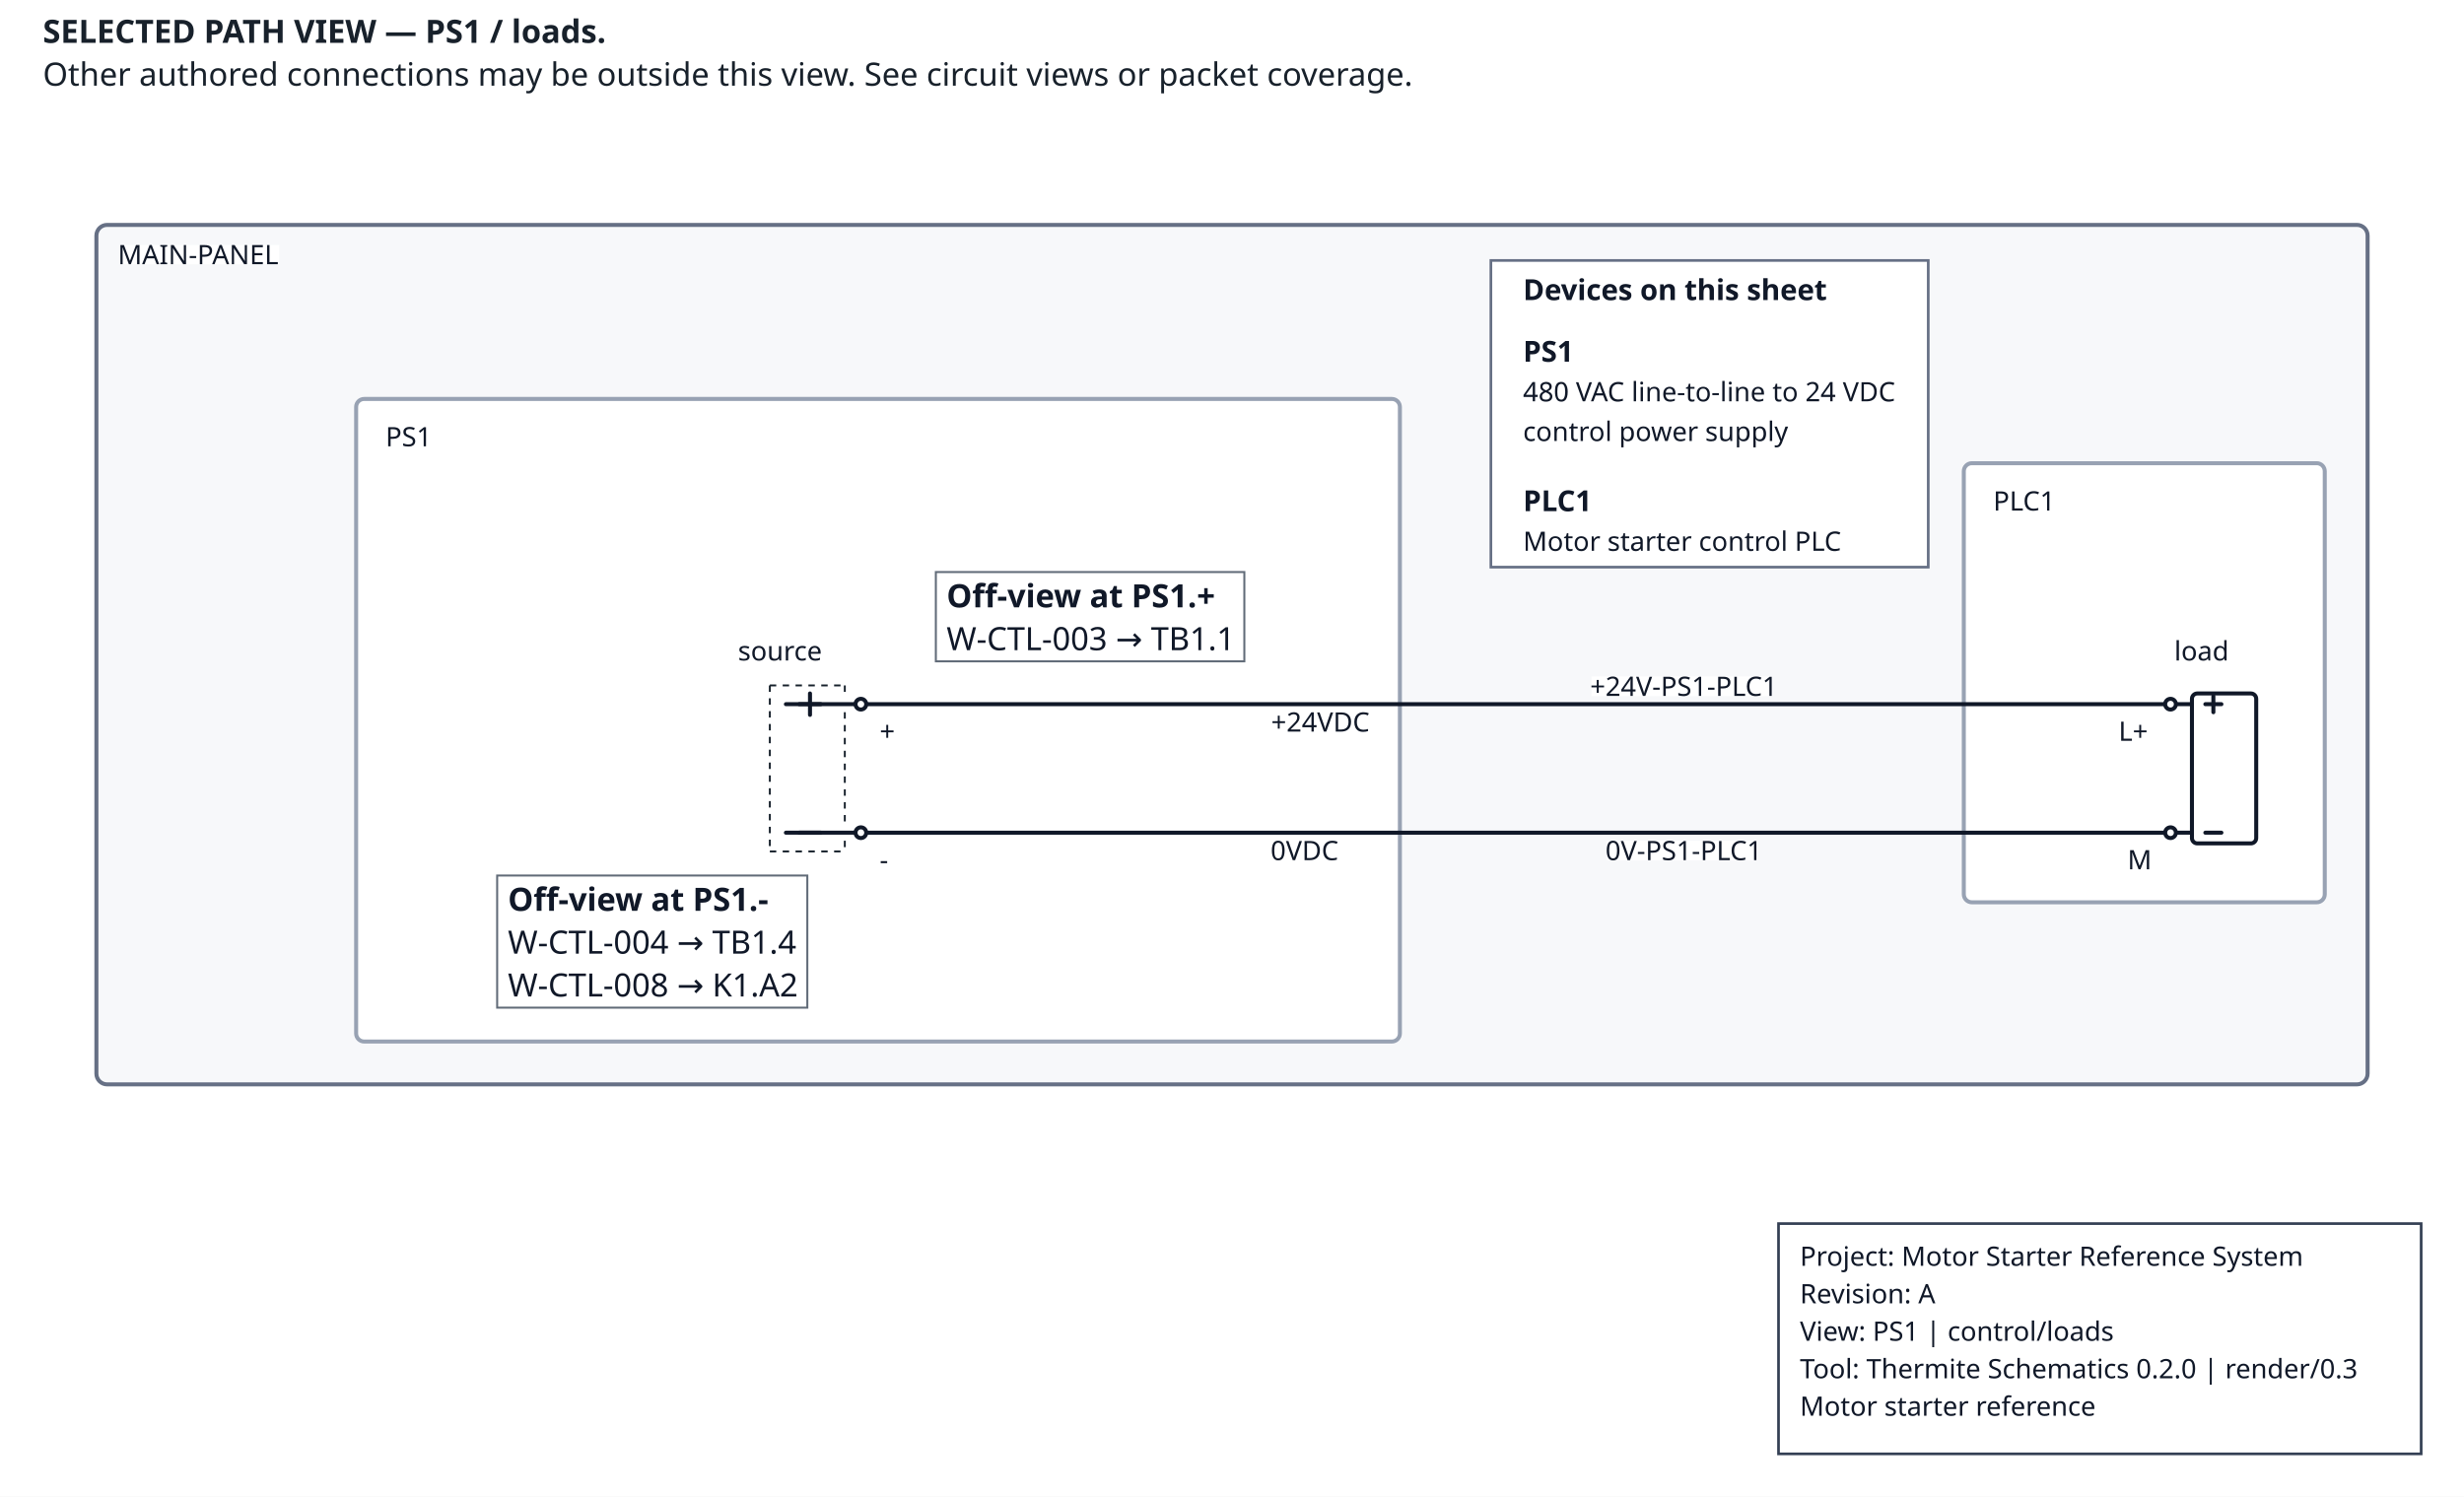
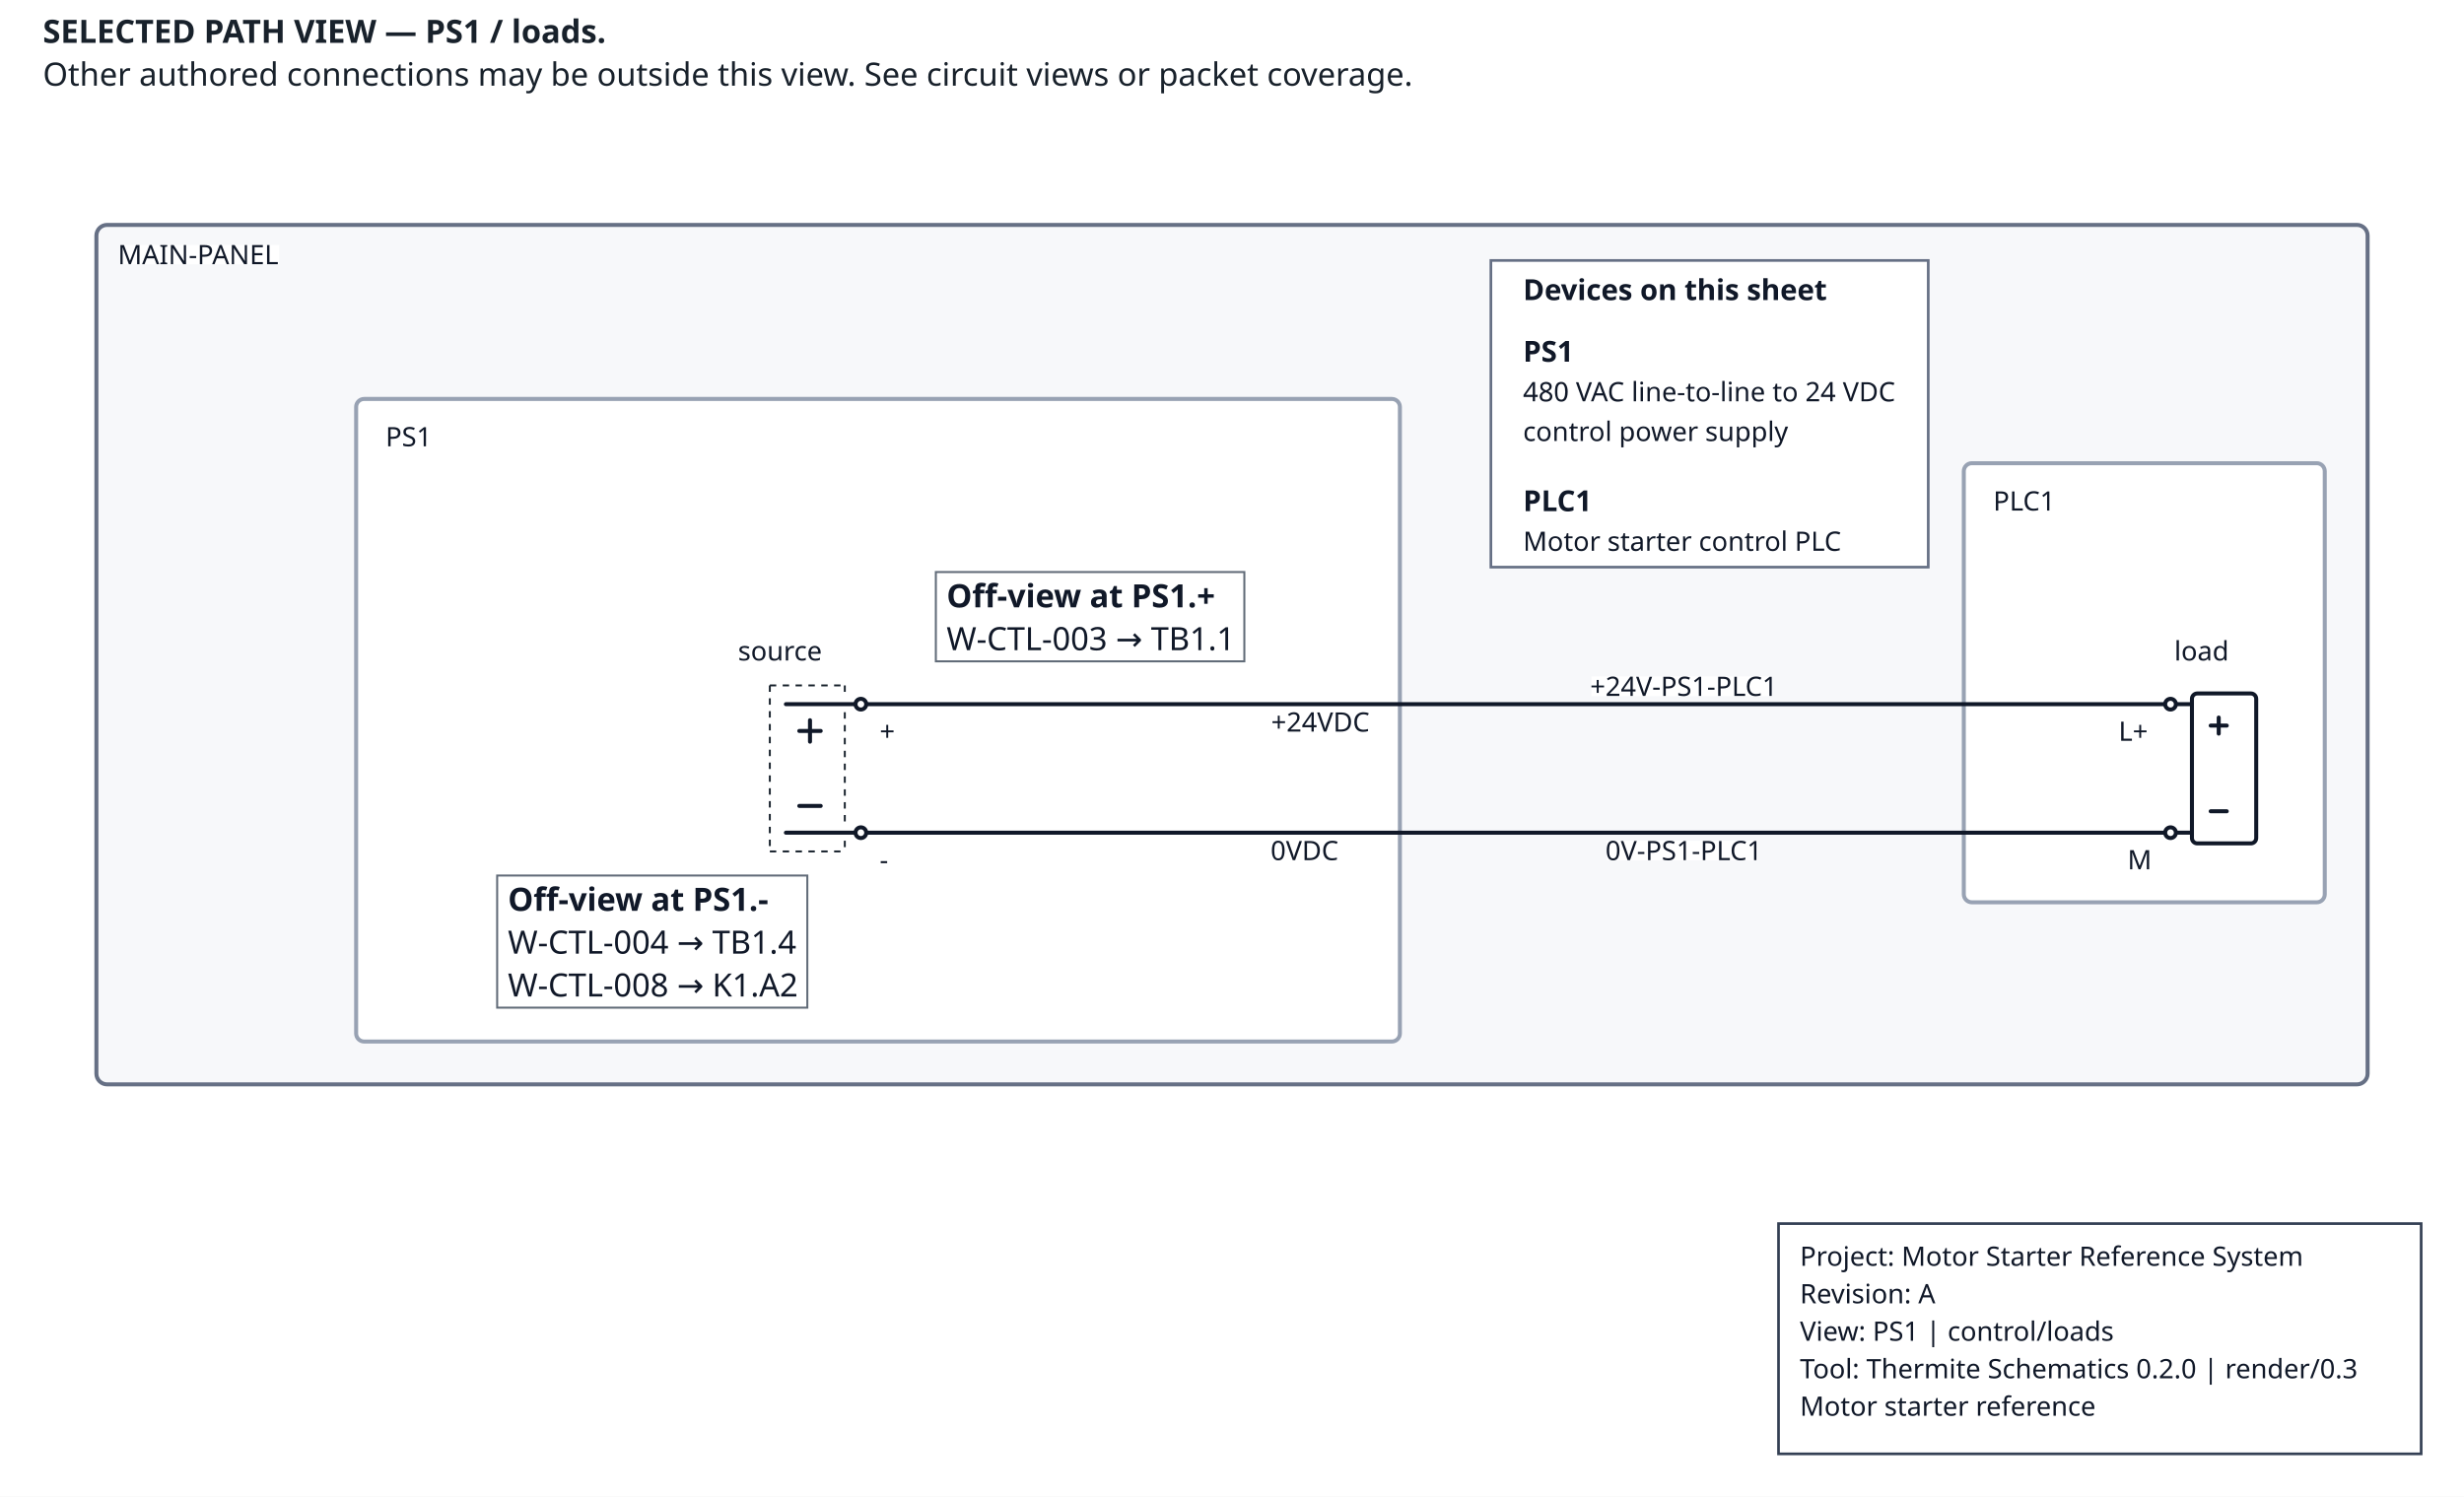
<svg xmlns="http://www.w3.org/2000/svg" version="1.1" viewBox="0 0 920.2 559" width="920.2" height="559" role="img" aria-label="loads schematic: PS1" data-project-name="Motor Starter Reference System" data-project-revision="A" data-tool-version="0.2.0" data-view-format="schematic-view/0.2" data-view-family="control" data-view-intent="loads" data-view-flow="left-to-right" data-renderer-version="render/0.3" data-symbol-catalog-version="ais-symbols/0.3" data-layout-config-version="elk-layered/0.4+elkjs-0.12.0" data-root-device-uid="33a15867-296b-40e4-a56b-15282f131b4c">
  <style>.location-frame{fill:#f7f8fa;stroke:#667085;stroke-width:1.5}.device-frame{fill:#fff;stroke:#98a2b3;stroke-width:1.5}.net-path{fill:none;stroke:#101828;stroke-width:1.5;stroke-linecap:square;stroke-linejoin:miter}.boundary-path{fill:none;stroke:#475467;stroke-width:1.5;stroke-linecap:square;stroke-linejoin:miter}.symbol-body,.symbol-operator,.symbol-actuator,.symbol-annotation{fill:none;stroke:#101828;stroke-width:1.5;stroke-linecap:round;stroke-linejoin:round}.symbol-terminal{fill:#fff;stroke:#101828;stroke-width:1.5}.terminal-marker{fill:#fff;stroke:#101828;stroke-width:1.5}.junction-dot{fill:#101828;stroke:none}.label-background{fill:#fff;stroke:none}.label-text{fill:#101828;stroke:none}</style>
  <defs>
    <clipPath id="clip-005b0022006c006100620065006c0022002c00220064006500760069006300650022002c0022005b005c0022006400650076006900630065005c0022002c005c002200380031003100340038006100640033002d0038006300300033002d0034006300380064002d0038006300370030002d003600620033003300620062003300620030003200360036005c0022005d0022002c00220064006500760069006300650022005d" clipPathUnits="userSpaceOnUse">
      <rect width="32.157" height="15.357" x="740.722" y="132.322" />
    </clipPath>
    <clipPath id="clip-005b0022006c006100620065006c0022002c00220064006500760069006300650022002c0022005b005c0022006400650076006900630065005c0022002c005c002200330033006100310035003800360037002d0032003900360062002d0034003000650034002d0061003500360062002d003100350032003800320066003100330031006200340063005c0022005d0022002c00220064006500760069006300650022005d" clipPathUnits="userSpaceOnUse">
      <rect width="25.957" height="15.357" x="140.322" y="108.322" />
    </clipPath>
    <clipPath id="clip-005b0022006c006100620065006c0022002c002200650064006700650022002c0022005b005c00220077006900720065005c0022002c005c002200350062003700300064003700650063002d0031006100380066002d0034006400350033002d0061003600300062002d006500300037003700610038006600660062003100300064005c0022005d0022002c00220063006f006e0064007500630074006f00720022005d" clipPathUnits="userSpaceOnUse">
      <rect width="87.957" height="15.357" x="584.122" y="197.322" />
    </clipPath>
    <clipPath id="clip-005b0022006c006100620065006c0022002c002200650064006700650022002c0022005b005c00220077006900720065005c0022002c005c002200350062003700300064003700650063002d0031006100380066002d0034006400350033002d0061003600300062002d006500300037003700610038006600660062003100300064005c0022005d0022002c0022006e006500740022005d" clipPathUnits="userSpaceOnUse">
      <rect width="44.557" height="15.357" x="470.922" y="217.322" />
    </clipPath>
    <clipPath id="clip-005b0022006c006100620065006c0022002c002200650064006700650022002c0022005b005c00220077006900720065005c0022002c005c002200300030006600380066006400650036002d0035003500610064002d0034006200380032002d0038006200660062002d006100630033006100300032003600380031003600310061005c0022005d0022002c00220063006f006e0064007500630074006f00720022005d" clipPathUnits="userSpaceOnUse">
      <rect width="75.557" height="15.357" x="590.322" y="265.322" />
    </clipPath>
    <clipPath id="clip-005b0022006c006100620065006c0022002c002200650064006700650022002c0022005b005c00220077006900720065005c0022002c005c002200300030006600380066006400650036002d0035003500610064002d0034006200380032002d0038006200660062002d006100630033006100300032003600380031003600310061005c0022005d0022002c0022006e006500740022005d" clipPathUnits="userSpaceOnUse">
      <rect width="32.157" height="15.357" x="470.922" y="265.322" />
    </clipPath>
    <clipPath id="clip-005b0022006c006100620065006c0022002c0022006c006f0063006100740069006f006e0022002c0022005b005c0022006c006f0063006100740069006f006e005c0022002c005c00220061007500740068006f007200650064005c0022002c005c0022004d00410049004e002d00500041004e0045004c005c0022005d0022002c0022006c006f0063006100740069006f006e0022005d" clipPathUnits="userSpaceOnUse">
      <rect width="69.357" height="15.357" x="40.322" y="40.322" />
    </clipPath>
    <clipPath id="clip-005b0022006c006100620065006c0022002c00220070006f007200740022002c0022005b005c00220070006f00720074005c0022002c005c0022005b005c005c005c002200660075006e006300740069006f006e005c005c005c0022002c005c005c005c002200380031003100340038006100640033002d0038006300300033002d0034006300380064002d0038006300370030002d003600620033003300620062003300620030003200360036005c005c005c0022002c005c005c005c00220073007500700070006c0079005c005c005c0022005d005c0022002c005c00220070006f007300690074006900760065005c0022005d0022002c0022007400650072006d0069006e0061006c0022005d" clipPathUnits="userSpaceOnUse">
      <rect width="19.757" height="15.357" x="787.522" y="218.322" />
    </clipPath>
    <clipPath id="clip-005b0022006c006100620065006c0022002c00220070006f007200740022002c0022005b005c00220070006f00720074005c0022002c005c0022005b005c005c005c002200660075006e006300740069006f006e005c005c005c0022002c005c005c005c002200380031003100340038006100640033002d0038006300300033002d0034006300380064002d0038006300370030002d003600620033003300620062003300620030003200360036005c005c005c0022002c005c005c005c00220073007500700070006c0079005c005c005c0022005d005c0022002c005c002200720065007400750072006e005c0022005d0022002c0022007400650072006d0069006e0061006c0022005d" clipPathUnits="userSpaceOnUse">
      <rect width="16.427" height="15.357" x="790.852" y="266.322" />
    </clipPath>
    <clipPath id="clip-005b0022006c006100620065006c0022002c00220070006f007200740022002c0022005b005c00220070006f00720074005c0022002c005c0022005b005c005c005c002200660075006e006300740069006f006e005c005c005c0022002c005c005c005c002200330033006100310035003800360037002d0032003900360062002d0034003000650034002d0061003500360062002d003100350032003800320066003100330031006200340063005c005c005c0022002c005c005c005c002200640063005f006f00750074007000750074005c005c005c0022005d005c0022002c005c00220070006f007300690074006900760065005c0022005d0022002c0022007400650072006d0069006e0061006c0022005d" clipPathUnits="userSpaceOnUse">
      <rect width="13.557" height="15.357" x="324.822" y="218.322" />
    </clipPath>
    <clipPath id="clip-005b0022006c006100620065006c0022002c00220070006f007200740022002c0022005b005c00220070006f00720074005c0022002c005c0022005b005c005c005c002200660075006e006300740069006f006e005c005c005c0022002c005c005c005c002200330033006100310035003800360037002d0032003900360062002d0034003000650034002d0061003500360062002d003100350032003800320066003100330031006200340063005c005c005c0022002c005c005c005c002200640063005f006f00750074007000750074005c005c005c0022005d005c0022002c005c002200720065007400750072006e005c0022005d0022002c0022007400650072006d0069006e0061006c0022005d" clipPathUnits="userSpaceOnUse">
      <rect width="13.557" height="15.357" x="324.822" y="266.322" />
    </clipPath>
    <clipPath id="clip-005b0022006c006100620065006c0022002c002200730079006d0062006f006c0022002c0022005b005c002200660075006e006300740069006f006e005c0022002c005c002200380031003100340038006100640033002d0038006300300033002d0034006300380064002d0038006300370030002d003600620033003300620062003300620030003200360036005c0022002c005c00220073007500700070006c0079005c0022005d0022002c002200660075006e006300740069006f006e0022005d" clipPathUnits="userSpaceOnUse">
      <rect width="44.557" height="15.357" x="808.322" y="188.322" />
    </clipPath>
    <clipPath id="clip-005b0022006c006100620065006c0022002c002200730079006d0062006f006c0022002c0022005b005c002200660075006e006300740069006f006e005c0022002c005c002200330033006100310035003800360037002d0032003900360062002d0034003000650034002d0061003500360062002d003100350032003800320066003100330031006200340063005c0022002c005c002200640063005f006f00750074007000750074005c0022005d0022002c002200660075006e006300740069006f006e0022005d" clipPathUnits="userSpaceOnUse">
      <rect width="63.157" height="15.357" x="271.922" y="188.322" />
    </clipPath>
  </defs>
  <rect width="920.2" height="559" class="canvas-background" x="0" y="0" fill="#ffffff" />
  <g class="selected-view-notice" data-selected-view-notice="true">
    <text x="16" y="16" fill="#18212b" font-family="Thermite Sans, Thermite Math, sans-serif" font-size="12" font-weight="700">SELECTED PATH VIEW — PS1 / loads.</text>
    <text x="16" y="32" fill="#18212b" font-family="Thermite Sans, Thermite Math, sans-serif" font-size="12">Other authored connections may be outside this view. See circuit views or packet coverage.</text>
  </g>
  <g transform="translate(0 48)">
    <g id="location-0061007500740068006f007200650064--004d00410049004e002d00500041004e0045004c" class="location-group" data-location="MAIN-PANEL">
      <rect width="848.2" height="321" class="location-frame" x="36" y="36" rx="4" ry="4" />
    </g>
    <g id="device-00330033006100310035003800360037002d0032003900360062002d0034003000650034002d0061003500360062002d003100350032003800320066003100330031006200340063" class="device-group" data-location="MAIN-PANEL" data-device-uid="33a15867-296b-40e4-a56b-15282f131b4c" data-designation="PS1" data-type-id="core:psu-24vdc">
      <rect width="389.8" height="240" class="device-frame" x="133" y="101" rx="3" ry="3" />
    </g>
    <g id="device-00380031003100340038006100640033002d0038006300300033002d0034006300380064002d0038006300370030002d003600620033003300620062003300620030003200360036" class="device-group" data-location="MAIN-PANEL" data-device-uid="81148ad3-8c03-4c8d-8c70-6b33bb3b0266" data-designation="PLC1" data-type-id="core:plc-compact">
      <rect width="134.8" height="164" class="device-frame" x="733.4" y="125" rx="3" ry="3" />
    </g>
    <g id="net-006e00650074003a007300680061003200350036003a0033006400310033003700370036003100650035003800620034003400350065006400320036003700650030003900310066003000340063006100640037003800320061006300640063006500630032006600360061003900660037003600320035003900340035003300310034003700360064003500340032003000320061" class="net-group" data-net-id="net:sha256:3d137761e58b445ed267e091f04cad782acdcec2f6a9f762594531476d54202a" data-potential-uid="46be3efd-17b7-43ee-bb9d-a019c4fb2cdd" data-potential-name="+24VDC">
      <path id="wire-00350062003700300064003700650063002d0031006100380066002d0034006400350033002d0061003600300062002d006500300037003700610038006600660062003100300064" class="net-path wire-path" d="M 321.5 215 H 810.6" data-designation="W-CTL-001" data-net-id="net:sha256:3d137761e58b445ed267e091f04cad782acdcec2f6a9f762594531476d54202a" data-wire-uid="5b70d7ec-1a8f-4d53-a60b-e077a8ffb10d" data-edge-key="edge-005b002200770069007200650022002c002200350062003700300064003700650063002d0031006100380066002d0034006400350033002d0061003600300062002d0065003000370037006100380066006600620031003000640022005d" data-route-source-port-key="port-005b00220070006f007200740022002c0022005b005c002200660075006e006300740069006f006e005c0022002c005c002200330033006100310035003800360037002d0032003900360062002d0034003000650034002d0061003500360062002d003100350032003800320066003100330031006200340063005c0022002c005c002200640063005f006f00750074007000750074005c0022005d0022002c00220070006f0073006900740069007600650022005d" data-route-target-port-key="port-005b00220070006f007200740022002c0022005b005c002200660075006e006300740069006f006e005c0022002c005c002200380031003100340038006100640033002d0038006300300033002d0034006300380064002d0038006300370030002d003600620033003300620062003300620030003200360036005c0022002c005c00220073007500700070006c0079005c0022005d0022002c00220070006f0073006900740069007600650022005d" data-source-device-uid="81148ad3-8c03-4c8d-8c70-6b33bb3b0266" data-source-terminal-key="L+" data-target-device-uid="33a15867-296b-40e4-a56b-15282f131b4c" data-target-terminal-key="+" />
    </g>
    <g id="net-006e00650074003a007300680061003200350036003a0037003200610030003100350066003000380032003100360066003300380061003000360037006500660061003900640063006300350066003700360061006400320065006400390032003400360063006200350036003400660030003700640063006400320061006200610065006400340035003700630033003600360064" class="net-group" data-net-id="net:sha256:72a015f08216f38a067efa9dcc5f76ad2ed9246cb564f07dcd2abaed457c366d" data-potential-uid="aaccbc22-3208-42dd-ae26-54dce0250f8d" data-potential-name="0VDC">
      <path id="wire-00300030006600380066006400650036002d0035003500610064002d0034006200380032002d0038006200660062002d006100630033006100300032003600380031003600310061" class="net-path wire-path" d="M 321.5 263 H 810.6" data-designation="W-CTL-002" data-net-id="net:sha256:72a015f08216f38a067efa9dcc5f76ad2ed9246cb564f07dcd2abaed457c366d" data-wire-uid="00f8fde6-55ad-4b82-8bfb-ac3a0268161a" data-edge-key="edge-005b002200770069007200650022002c002200300030006600380066006400650036002d0035003500610064002d0034006200380032002d0038006200660062002d0061006300330061003000320036003800310036003100610022005d" data-route-source-port-key="port-005b00220070006f007200740022002c0022005b005c002200660075006e006300740069006f006e005c0022002c005c002200330033006100310035003800360037002d0032003900360062002d0034003000650034002d0061003500360062002d003100350032003800320066003100330031006200340063005c0022002c005c002200640063005f006f00750074007000750074005c0022005d0022002c002200720065007400750072006e0022005d" data-route-target-port-key="port-005b00220070006f007200740022002c0022005b005c002200660075006e006300740069006f006e005c0022002c005c002200380031003100340038006100640033002d0038006300300033002d0034006300380064002d0038006300370030002d003600620033003300620062003300620030003200360036005c0022002c005c00220073007500700070006c0079005c0022005d0022002c002200720065007400750072006e0022005d" data-source-device-uid="81148ad3-8c03-4c8d-8c70-6b33bb3b0266" data-source-terminal-key="M" data-target-device-uid="33a15867-296b-40e4-a56b-15282f131b4c" data-target-terminal-key="-" />
    </g>
    <g id="function-00330033006100310035003800360037002d0032003900360062002d0034003000650034002d0061003500360062002d003100350032003800320066003100330031006200340063--00640063005f006f00750074007000750074" class="symbol function-symbol source" transform="translate(285.5 207)" data-symbol-id="ais:power-source-dc" data-device-uid="33a15867-296b-40e4-a56b-15282f131b4c" data-function-key="dc_output">
      <line class="symbol-enclosure" x1="2" y1="1" x2="2" y2="63" fill="none" stroke="#17212b" stroke-width="0.72" stroke-dasharray="2.4 2.4" />
      <line class="symbol-enclosure" x1="30" y1="1" x2="30" y2="5" fill="none" stroke="#17212b" stroke-width="0.72" stroke-dasharray="2.4 2.4" />
      <line class="symbol-enclosure" x1="30" y1="11" x2="30" y2="53" fill="none" stroke="#17212b" stroke-width="0.72" stroke-dasharray="2.4 2.4" />
      <line class="symbol-enclosure" x1="30" y1="59" x2="30" y2="63" fill="none" stroke="#17212b" stroke-width="0.72" stroke-dasharray="2.4 2.4" />
      <line class="symbol-enclosure" x1="2" y1="1" x2="30" y2="1" fill="none" stroke="#17212b" stroke-width="0.72" stroke-dasharray="2.4 2.4" />
      <line class="symbol-enclosure" x1="2" y1="63" x2="30" y2="63" fill="none" stroke="#17212b" stroke-width="0.72" stroke-dasharray="2.4 2.4" />
      <line class="symbol-body" x1="8" y1="8" x2="36" y2="8" />
      <line class="symbol-body" x1="8" y1="56" x2="36" y2="56" />
-       <line class="symbol-annotation" x1="13" y1="8" x2="21" y2="8" />
-       <line class="symbol-annotation" x1="17" y1="4" x2="17" y2="12" />
-       <line class="symbol-annotation" x1="13" y1="56" x2="21" y2="56" />
+       <line class="symbol-annotation" x1="13" y1="18" x2="21" y2="18" data-symbol-port-id="positive" data-symbol-qualifier="polarity" data-polarity="positive" />
+       <line class="symbol-annotation" x1="17" y1="14" x2="17" y2="22" data-symbol-port-id="positive" data-symbol-qualifier="polarity" data-polarity="positive" />
+       <line class="symbol-annotation" x1="13" y1="46" x2="21" y2="46" data-symbol-port-id="return" data-symbol-qualifier="polarity" data-polarity="negative" />
      <circle id="terminal-00330033006100310035003800360037002d0032003900360062002d0034003000650034002d0061003500360062002d003100350032003800320066003100330031006200340063--002b--0070006f007300690074006900760065" class="terminal-marker" cx="36" cy="8" r="2" data-device-uid="33a15867-296b-40e4-a56b-15282f131b4c" data-designation="PS1" data-terminal-key="+" data-member-function-key="dc_output" data-net-id="net:sha256:3d137761e58b445ed267e091f04cad782acdcec2f6a9f762594531476d54202a" />
      <circle id="terminal-00330033006100310035003800360037002d0032003900360062002d0034003000650034002d0061003500360062002d003100350032003800320066003100330031006200340063--002d--00720065007400750072006e" class="terminal-marker" cx="36" cy="56" r="2" data-device-uid="33a15867-296b-40e4-a56b-15282f131b4c" data-designation="PS1" data-terminal-key="-" data-member-function-key="dc_output" data-net-id="net:sha256:72a015f08216f38a067efa9dcc5f76ad2ed9246cb564f07dcd2abaed457c366d" />
    </g>
    <g id="function-00380031003100340038006100640033002d0038006300300033002d0034006300380064002d0038006300370030002d003600620033003300620062003300620030003200360036--0073007500700070006c0079" class="symbol function-symbol load" transform="translate(810.6 207)" data-symbol-id="ais:dc-load" data-device-uid="81148ad3-8c03-4c8d-8c70-6b33bb3b0266" data-function-key="supply">
      <line class="symbol-body" x1="0" y1="8" x2="8" y2="8" />
      <line class="symbol-body" x1="0" y1="56" x2="8" y2="56" />
      <rect width="24" height="56" class="symbol-body" x="8" y="4" rx="2" ry="2" />
-       <line class="symbol-annotation" x1="13" y1="8" x2="19" y2="8" />
-       <line class="symbol-annotation" x1="16" y1="5" x2="16" y2="11" />
-       <line class="symbol-annotation" x1="13" y1="56" x2="19" y2="56" />
+       <line class="symbol-annotation" x1="15" y1="16" x2="21" y2="16" data-symbol-port-id="positive" data-symbol-qualifier="polarity" data-polarity="positive" />
+       <line class="symbol-annotation" x1="18" y1="13" x2="18" y2="19" data-symbol-port-id="positive" data-symbol-qualifier="polarity" data-polarity="positive" />
+       <line class="symbol-annotation" x1="15" y1="48" x2="21" y2="48" data-symbol-port-id="return" data-symbol-qualifier="polarity" data-polarity="negative" />
      <circle id="terminal-00380031003100340038006100640033002d0038006300300033002d0034006300380064002d0038006300370030002d003600620033003300620062003300620030003200360036--004c002b--0070006f007300690074006900760065" class="terminal-marker" cx="0" cy="8" r="2" data-device-uid="81148ad3-8c03-4c8d-8c70-6b33bb3b0266" data-designation="PLC1" data-terminal-key="L+" data-member-function-key="supply" data-net-id="net:sha256:3d137761e58b445ed267e091f04cad782acdcec2f6a9f762594531476d54202a" />
      <circle id="terminal-00380031003100340038006100640033002d0038006300300033002d0034006300380064002d0038006300370030002d003600620033003300620062003300620030003200360036--004d--00720065007400750072006e" class="terminal-marker" cx="0" cy="56" r="2" data-device-uid="81148ad3-8c03-4c8d-8c70-6b33bb3b0266" data-designation="PLC1" data-terminal-key="M" data-member-function-key="supply" data-net-id="net:sha256:72a015f08216f38a067efa9dcc5f76ad2ed9246cb564f07dcd2abaed457c366d" />
    </g>
    <rect width="20.19" height="7.34" class="label-background label-device" x="745.37" y="135.44" />
    <text class="label-text label-device" clip-path="url(#clip-005b0022006c006100620065006c0022002c00220064006500760069006300650022002c0022005b005c0022006400650076006900630065005c0022002c005c002200380031003100340038006100640033002d0038006300300033002d0034006300380064002d0038006300370030002d003600620033003300620062003300620030003200360036005c0022005d0022002c00220064006500760069006300650022005d)" x="744.4" y="142.68" font-family="Thermite Sans, Thermite Math, sans-serif" font-size="10" text-anchor="start" dominant-baseline="alphabetic" data-tag-block="81148ad3-8c03-4c8d-8c70-6b33bb3b0266" data-tag-key="PLC1" data-tag-kind="body" data-tag-owner-uid="81148ad3-8c03-4c8d-8c70-6b33bb3b0266">PLC1</text>
    <rect width="14.12" height="7.34" class="label-background label-device" x="144.97" y="111.44" />
    <text class="label-text label-device" clip-path="url(#clip-005b0022006c006100620065006c0022002c00220064006500760069006300650022002c0022005b005c0022006400650076006900630065005c0022002c005c002200330033006100310035003800360037002d0032003900360062002d0034003000650034002d0061003500360062002d003100350032003800320066003100330031006200340063005c0022005d0022002c00220064006500760069006300650022005d)" x="144" y="118.68" font-family="Thermite Sans, Thermite Math, sans-serif" font-size="10" text-anchor="start" dominant-baseline="alphabetic" data-tag-block="33a15867-296b-40e4-a56b-15282f131b4c" data-tag-key="PS1" data-tag-kind="body" data-tag-owner-uid="33a15867-296b-40e4-a56b-15282f131b4c">PS1</text>
    <rect width="67.52" height="7.34" class="label-background label-conductor" x="594.34" y="204.66" />
    <text class="label-text label-conductor" clip-path="url(#clip-005b0022006c006100620065006c0022002c002200650064006700650022002c0022005b005c00220077006900720065005c0022002c005c002200350062003700300064003700650063002d0031006100380066002d0034006400350033002d0061003600300062002d006500300037003700610038006600660062003100300064005c0022005d0022002c00220063006f006e0064007500630074006f00720022005d)" x="593.84" y="211.9" font-family="Thermite Sans, Thermite Math, sans-serif" font-size="10" text-anchor="start" dominant-baseline="alphabetic">+24V-PS1-PLC1</text>
    <rect width="35.97" height="7.34" class="label-background label-net" x="475.215" y="218" />
    <text class="label-text label-net" clip-path="url(#clip-005b0022006c006100620065006c0022002c002200650064006700650022002c0022005b005c00220077006900720065005c0022002c005c002200350062003700300064003700650063002d0031006100380066002d0034006400350033002d0061003600300062002d006500300037003700610038006600660062003100300064005c0022005d0022002c0022006e006500740022005d)" x="474.715" y="225.24" font-family="Thermite Sans, Thermite Math, sans-serif" font-size="10" text-anchor="start" dominant-baseline="alphabetic">+24VDC</text>
    <rect width="56.09" height="7.35" class="label-background label-conductor" x="600.055" y="266" />
    <text class="label-text label-conductor" clip-path="url(#clip-005b0022006c006100620065006c0022002c002200650064006700650022002c0022005b005c00220077006900720065005c0022002c005c002200300030006600380066006400650036002d0035003500610064002d0034006200380032002d0038006200660062002d006100630033006100300032003600380031003600310061005c0022005d0022002c00220063006f006e0064007500630074006f00720022005d)" x="599.565" y="273.25" font-family="Thermite Sans, Thermite Math, sans-serif" font-size="10" text-anchor="start" dominant-baseline="alphabetic">0V-PS1-PLC1</text>
    <rect width="24.017" height="7.35" class="label-background label-net" x="474.991" y="266" />
    <text class="label-text label-net" clip-path="url(#clip-005b0022006c006100620065006c0022002c002200650064006700650022002c0022005b005c00220077006900720065005c0022002c005c002200300030006600380066006400650036002d0035003500610064002d0034006200380032002d0038006200660062002d006100630033006100300032003600380031003600310061005c0022005d0022002c0022006e006500740022005d)" x="474.512" y="273.25" font-family="Thermite Sans, Thermite Math, sans-serif" font-size="10" text-anchor="start" dominant-baseline="alphabetic" textLength="24.8" lengthAdjust="spacingAndGlyphs">0VDC</text>
    <rect width="59.29" height="7.17" class="label-background label-location" x="44.97" y="43.51" />
    <text class="label-text label-location" clip-path="url(#clip-005b0022006c006100620065006c0022002c0022006c006f0063006100740069006f006e0022002c0022005b005c0022006c006f0063006100740069006f006e005c0022002c005c00220061007500740068006f007200650064005c0022002c005c0022004d00410049004e002d00500041004e0045004c005c0022005d0022002c0022006c006f0063006100740069006f006e0022005d)" x="44" y="50.68" font-family="Thermite Sans, Thermite Math, sans-serif" font-size="10" text-anchor="start" dominant-baseline="alphabetic">MAIN-PANEL</text>
    <rect width="9.47" height="7.14" class="label-background label-terminal" x="792.17" y="221.54" />
    <text class="label-text label-terminal" clip-path="url(#clip-005b0022006c006100620065006c0022002c00220070006f007200740022002c0022005b005c00220070006f00720074005c0022002c005c0022005b005c005c005c002200660075006e006300740069006f006e005c005c005c0022002c005c005c005c002200380031003100340038006100640033002d0038006300300033002d0034006300380064002d0038006300370030002d003600620033003300620062003300620030003200360036005c005c005c0022002c005c005c005c00220073007500700070006c0079005c005c005c0022005d005c0022002c005c00220070006f007300690074006900760065005c0022005d0022002c0022007400650072006d0069006e0061006c0022005d)" x="791.2" y="228.68" font-family="Thermite Sans, Thermite Math, sans-serif" font-size="10" text-anchor="start" dominant-baseline="alphabetic">L+</text>
    <rect width="7.13" height="7.14" class="label-background label-terminal" x="795.5" y="269.54" />
    <text class="label-text label-terminal" clip-path="url(#clip-005b0022006c006100620065006c0022002c00220070006f007200740022002c0022005b005c00220070006f00720074005c0022002c005c0022005b005c005c005c002200660075006e006300740069006f006e005c005c005c0022002c005c005c005c002200380031003100340038006100640033002d0038006300300033002d0034006300380064002d0038006300370030002d003600620033003300620062003300620030003200360036005c005c005c0022002c005c005c005c00220073007500700070006c0079005c005c005c0022005d005c0022002c005c002200720065007400750072006e005c0022005d0022002c0022007400650072006d0069006e0061006c0022005d)" x="794.53" y="276.68" font-family="Thermite Sans, Thermite Math, sans-serif" font-size="10" text-anchor="start" dominant-baseline="alphabetic">M</text>
    <rect width="4.7" height="4.84" class="label-background label-terminal" x="329" y="222.73" />
    <text class="label-text label-terminal" clip-path="url(#clip-005b0022006c006100620065006c0022002c00220070006f007200740022002c0022005b005c00220070006f00720074005c0022002c005c0022005b005c005c005c002200660075006e006300740069006f006e005c005c005c0022002c005c005c005c002200330033006100310035003800360037002d0032003900360062002d0034003000650034002d0061003500360062002d003100350032003800320066003100330031006200340063005c005c005c0022002c005c005c005c002200640063005f006f00750074007000750074005c005c005c0022005d005c0022002c005c00220070006f007300690074006900760065005c0022005d0022002c0022007400650072006d0069006e0061006c0022005d)" x="328.5" y="228.68" font-family="Thermite Sans, Thermite Math, sans-serif" font-size="10" text-anchor="start" dominant-baseline="alphabetic">+</text>
    <g class="off-view-annotation" data-off-view-conductors="[{&quot;kind&quot;:&quot;wire&quot;,&quot;uid&quot;:&quot;c3a0ee52-fbc4-4034-8d6a-ab9832e0f44c&quot;}]" data-off-view-terminal="PS1.+" data-off-view-terminal-id="{&quot;deviceUid&quot;:&quot;33a15867-296b-40e4-a56b-15282f131b4c&quot;,&quot;terminalKey&quot;:&quot;+&quot;}">
      <rect width="115.208" height="33.348" class="off-view-card" x="349.5" y="165.652" fill="none" stroke="#616b78" stroke-width="0.75" />
      <text class="off-view-heading" x="353.5" y="178.832" fill="#101828" font-family="Thermite Sans, Thermite Math, sans-serif" font-size="12" font-weight="700" data-tag-block="clip-005b0022006c006100620065006c0022002c00220070006f007200740022002c0022005b005c00220070006f00720074005c0022002c005c0022005b005c005c005c002200660075006e006300740069006f006e005c005c005c0022002c005c005c005c002200330033006100310035003800360037002d0032003900360062002d0034003000650034002d0061003500360062002d003100350032003800320066003100330031006200340063005c005c005c0022002c005c005c005c002200640063005f006f00750074007000750074005c005c005c0022005d005c0022002c005c00220070006f007300690074006900760065005c0022005d0022002c0022006f00660066002d00760069006500770022005d" data-tag-field="designation" data-tag-kind="reference" data-tag-owner-uid="33a15867-296b-40e4-a56b-15282f131b4c" data-tag-terminal-id="{&quot;deviceUid&quot;:&quot;33a15867-296b-40e4-a56b-15282f131b4c&quot;,&quot;terminalKey&quot;:&quot;+&quot;}">Off-view at PS1.+</text>
      <text class="off-view-row" x="353.5" y="194.832" fill="#101828" font-family="Thermite Sans, Thermite Math, sans-serif" font-size="12">W-CTL-003 → TB1.1</text>
    </g>
    <rect width="2.42" height="0.78" class="label-background label-terminal" x="328.9" y="273.61" />
    <text class="label-text label-terminal" clip-path="url(#clip-005b0022006c006100620065006c0022002c00220070006f007200740022002c0022005b005c00220070006f00720074005c0022002c005c0022005b005c005c005c002200660075006e006300740069006f006e005c005c005c0022002c005c005c005c002200330033006100310035003800360037002d0032003900360062002d0034003000650034002d0061003500360062002d003100350032003800320066003100330031006200340063005c005c005c0022002c005c005c005c002200640063005f006f00750074007000750074005c005c005c0022005d005c0022002c005c002200720065007400750072006e005c0022005d0022002c0022007400650072006d0069006e0061006c0022005d)" x="328.5" y="276.68" font-family="Thermite Sans, Thermite Math, sans-serif" font-size="10" text-anchor="start" dominant-baseline="alphabetic">-</text>
    <g class="off-view-annotation" data-off-view-conductors="[{&quot;kind&quot;:&quot;wire&quot;,&quot;uid&quot;:&quot;868a2ef8-ebb2-427b-92dd-3f521b339dd7&quot;},{&quot;kind&quot;:&quot;wire&quot;,&quot;uid&quot;:&quot;de231b10-b644-4aea-8d9d-16252196c3d3&quot;}]" data-off-view-terminal="PS1.-" data-off-view-terminal-id="{&quot;deviceUid&quot;:&quot;33a15867-296b-40e4-a56b-15282f131b4c&quot;,&quot;terminalKey&quot;:&quot;-&quot;}">
      <rect width="115.832" height="49.348" class="off-view-card" x="185.668" y="279" fill="none" stroke="#616b78" stroke-width="0.75" />
      <text class="off-view-heading" x="189.668" y="292.18" fill="#101828" font-family="Thermite Sans, Thermite Math, sans-serif" font-size="12" font-weight="700" data-tag-block="clip-005b0022006c006100620065006c0022002c00220070006f007200740022002c0022005b005c00220070006f00720074005c0022002c005c0022005b005c005c005c002200660075006e006300740069006f006e005c005c005c0022002c005c005c005c002200330033006100310035003800360037002d0032003900360062002d0034003000650034002d0061003500360062002d003100350032003800320066003100330031006200340063005c005c005c0022002c005c005c005c002200640063005f006f00750074007000750074005c005c005c0022005d005c0022002c005c002200720065007400750072006e005c0022005d0022002c0022006f00660066002d00760069006500770022005d" data-tag-field="designation" data-tag-kind="reference" data-tag-owner-uid="33a15867-296b-40e4-a56b-15282f131b4c" data-tag-terminal-id="{&quot;deviceUid&quot;:&quot;33a15867-296b-40e4-a56b-15282f131b4c&quot;,&quot;terminalKey&quot;:&quot;-&quot;}">Off-view at PS1.-</text>
      <text class="off-view-row" x="189.668" y="308.18" fill="#101828" font-family="Thermite Sans, Thermite Math, sans-serif" font-size="12">W-CTL-004 → TB1.4</text>
      <text class="off-view-row" x="189.668" y="324.18" fill="#101828" font-family="Thermite Sans, Thermite Math, sans-serif" font-size="12">W-CTL-008 → K1.A2</text>
    </g>
    <rect width="18.69" height="7.7" class="label-background label-function" x="812.85" y="191.08" />
    <text class="label-text label-function" clip-path="url(#clip-005b0022006c006100620065006c0022002c002200730079006d0062006f006c0022002c0022005b005c002200660075006e006300740069006f006e005c0022002c005c002200380031003100340038006100640033002d0038006300300033002d0034006300380064002d0038006300370030002d003600620033003300620062003300620030003200360036005c0022002c005c00220073007500700070006c0079005c0022005d0022002c002200660075006e006300740069006f006e0022005d)" x="812" y="198.68" font-family="Thermite Sans, Thermite Math, sans-serif" font-size="10" text-anchor="start" dominant-baseline="alphabetic">load</text>
    <rect width="30.57" height="5.56" class="label-background label-function" x="276.11" y="193.22" />
    <text class="label-text label-function" clip-path="url(#clip-005b0022006c006100620065006c0022002c002200730079006d0062006f006c0022002c0022005b005c002200660075006e006300740069006f006e005c0022002c005c002200330033006100310035003800360037002d0032003900360062002d0034003000650034002d0061003500360062002d003100350032003800320066003100330031006200340063005c0022002c005c002200640063005f006f00750074007000750074005c0022005d0022002c002200660075006e006300740069006f006e0022005d)" x="275.6" y="198.68" font-family="Thermite Sans, Thermite Math, sans-serif" font-size="10" text-anchor="start" dominant-baseline="alphabetic">source</text>
  </g>
  <g class="title-block">
    <rect width="240" height="86" class="title-block-panel" x="664.2" y="457" fill="#ffffff" stroke="#344054" />
    <text class="title-block-text" x="672.2" y="465" fill="#101828" font-family="Thermite Sans, Thermite Math, sans-serif" font-size="10" text-anchor="start" dominant-baseline="hanging">Project: Motor Starter Reference System</text>
    <text class="title-block-text" x="672.2" y="479" fill="#101828" font-family="Thermite Sans, Thermite Math, sans-serif" font-size="10" text-anchor="start" dominant-baseline="hanging">Revision: A</text>
    <text class="title-block-text" x="672.2" y="493" fill="#101828" font-family="Thermite Sans, Thermite Math, sans-serif" font-size="10" text-anchor="start" dominant-baseline="hanging">View: PS1 | control/loads</text>
    <text class="title-block-text" x="672.2" y="507" fill="#101828" font-family="Thermite Sans, Thermite Math, sans-serif" font-size="10" text-anchor="start" dominant-baseline="hanging">Tool: Thermite Schematics 0.2.0 | render/0.3</text>
    <text class="title-block-text" x="672.2" y="521" fill="#101828" font-family="Thermite Sans, Thermite Math, sans-serif" font-size="10" text-anchor="start" dominant-baseline="hanging">Motor starter reference</text>
  </g>
  <g data-device-legend="true" transform="scale(4)">
    <rect class="device-legend-frame" x="139.195" y="24.32" width="40.835" height="28.635" fill="white" stroke="#667085" stroke-width="0.25" />
    <text x="142.195" y="28.02" font-family="Thermite Sans, Thermite Math, sans-serif" font-size="2.7" font-weight="bold" fill="#101828">Devices on this sheet</text>
    <g data-device-legend-entry="true" data-tag-owner-uid="33a15867-296b-40e4-a56b-15282f131b4c" data-tag-kind="legend" data-tag-block="33a15867-296b-40e4-a56b-15282f131b4c" data-tag-key="PS1">
      <text data-tag-row-start="0" data-tag-row-end="3" data-tag-owner-uid="33a15867-296b-40e4-a56b-15282f131b4c" data-tag-kind="legend" data-tag-block="33a15867-296b-40e4-a56b-15282f131b4c" data-tag-field="designation" data-tag-key="PS1" x="142.195" y="33.775" font-family="Thermite Sans, Thermite Math, sans-serif" font-size="2.7" font-weight="bold" fill="#101828" xml:space="preserve" style="white-space:pre">PS1</text>
      <text data-tag-row-start="0" data-tag-row-end="31" data-tag-owner-uid="33a15867-296b-40e4-a56b-15282f131b4c" data-tag-kind="legend" data-tag-block="33a15867-296b-40e4-a56b-15282f131b4c" data-tag-field="description" data-tag-key="PS1" x="142.195" y="37.475" font-family="Thermite Sans, Thermite Math, sans-serif" font-size="2.5" font-weight="normal" fill="#101828" xml:space="preserve" style="white-space:pre">480 VAC line-to-line to 24 VDC</text>
      <text data-tag-row-start="31" data-tag-row-end="51" data-tag-owner-uid="33a15867-296b-40e4-a56b-15282f131b4c" data-tag-kind="legend" data-tag-block="33a15867-296b-40e4-a56b-15282f131b4c" data-tag-field="description" data-tag-key="PS1" x="142.195" y="41.175" font-family="Thermite Sans, Thermite Math, sans-serif" font-size="2.5" font-weight="normal" fill="#101828" xml:space="preserve" style="white-space:pre">control power supply</text>
    </g>
    <g data-device-legend-entry="true" data-tag-owner-uid="81148ad3-8c03-4c8d-8c70-6b33bb3b0266" data-tag-kind="legend" data-tag-block="81148ad3-8c03-4c8d-8c70-6b33bb3b0266" data-tag-key="PLC1">
      <text data-tag-row-start="0" data-tag-row-end="4" data-tag-owner-uid="81148ad3-8c03-4c8d-8c70-6b33bb3b0266" data-tag-kind="legend" data-tag-block="81148ad3-8c03-4c8d-8c70-6b33bb3b0266" data-tag-field="designation" data-tag-key="PLC1" x="142.195" y="47.73" font-family="Thermite Sans, Thermite Math, sans-serif" font-size="2.7" font-weight="bold" fill="#101828" xml:space="preserve" style="white-space:pre">PLC1</text>
      <text data-tag-row-start="0" data-tag-row-end="25" data-tag-owner-uid="81148ad3-8c03-4c8d-8c70-6b33bb3b0266" data-tag-kind="legend" data-tag-block="81148ad3-8c03-4c8d-8c70-6b33bb3b0266" data-tag-field="description" data-tag-key="PLC1" x="142.195" y="51.43" font-family="Thermite Sans, Thermite Math, sans-serif" font-size="2.5" font-weight="normal" fill="#101828" xml:space="preserve" style="white-space:pre">Motor starter control PLC</text>
    </g>
  </g>
</svg>
